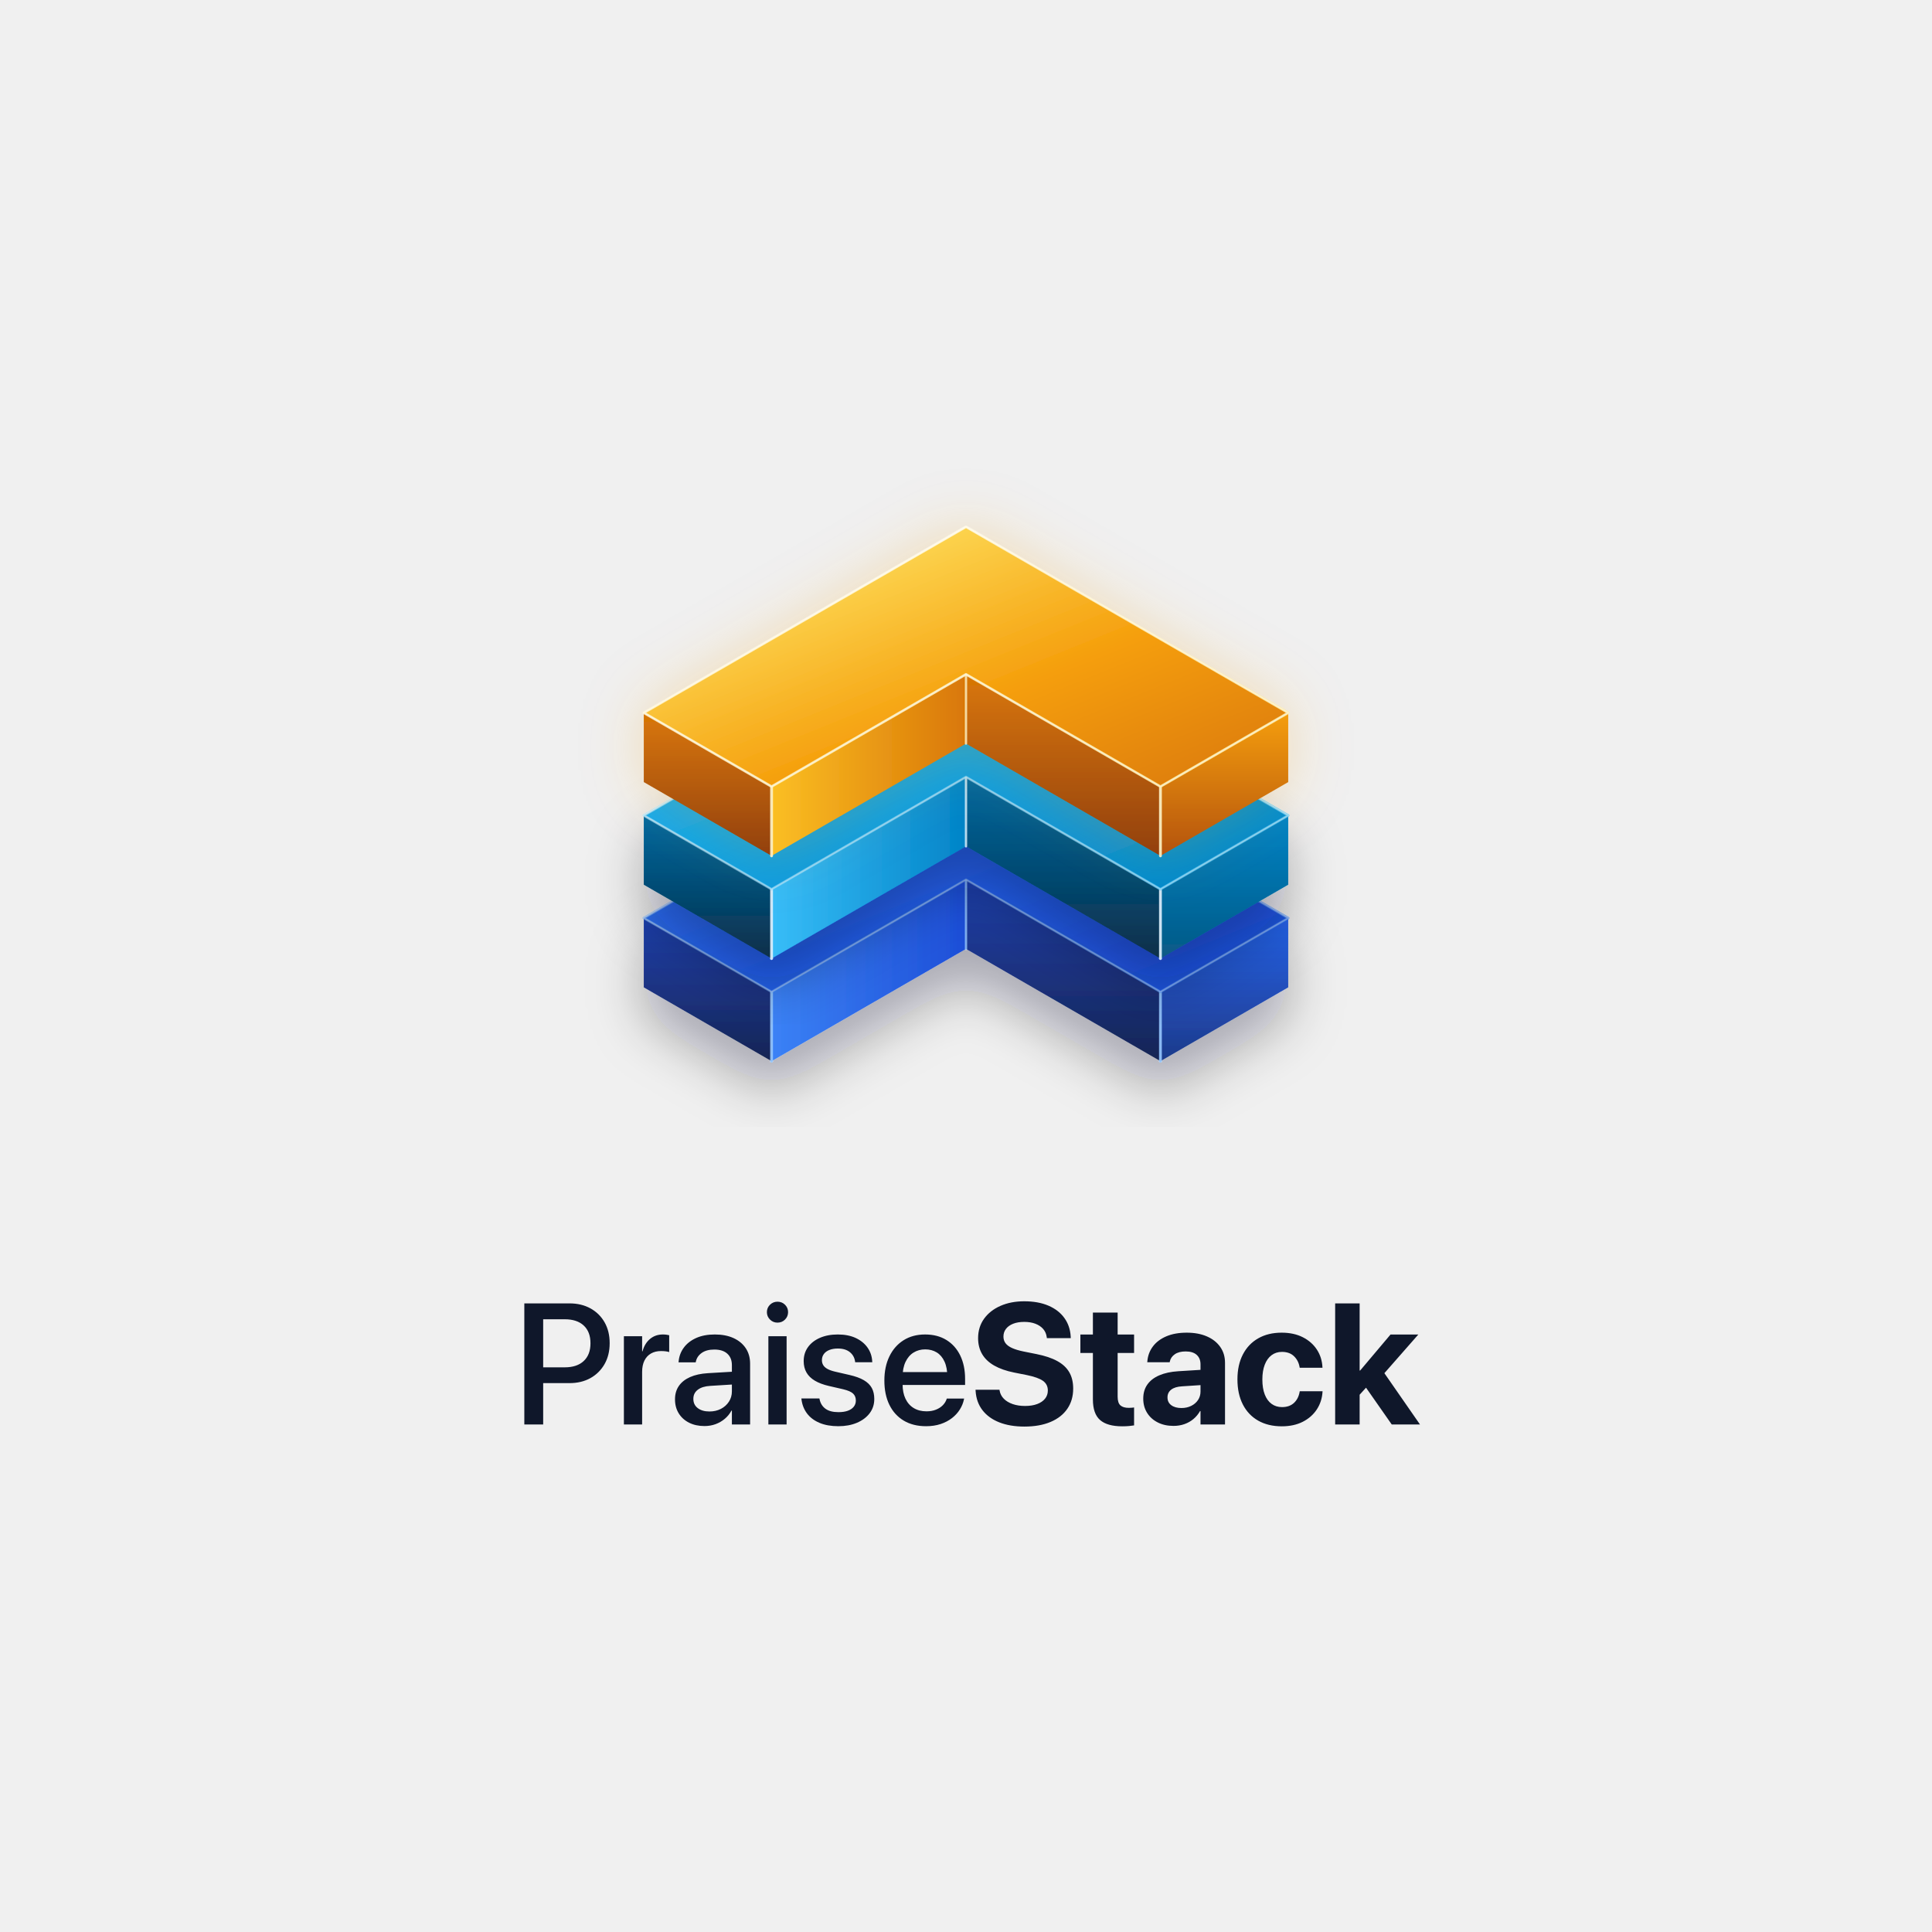
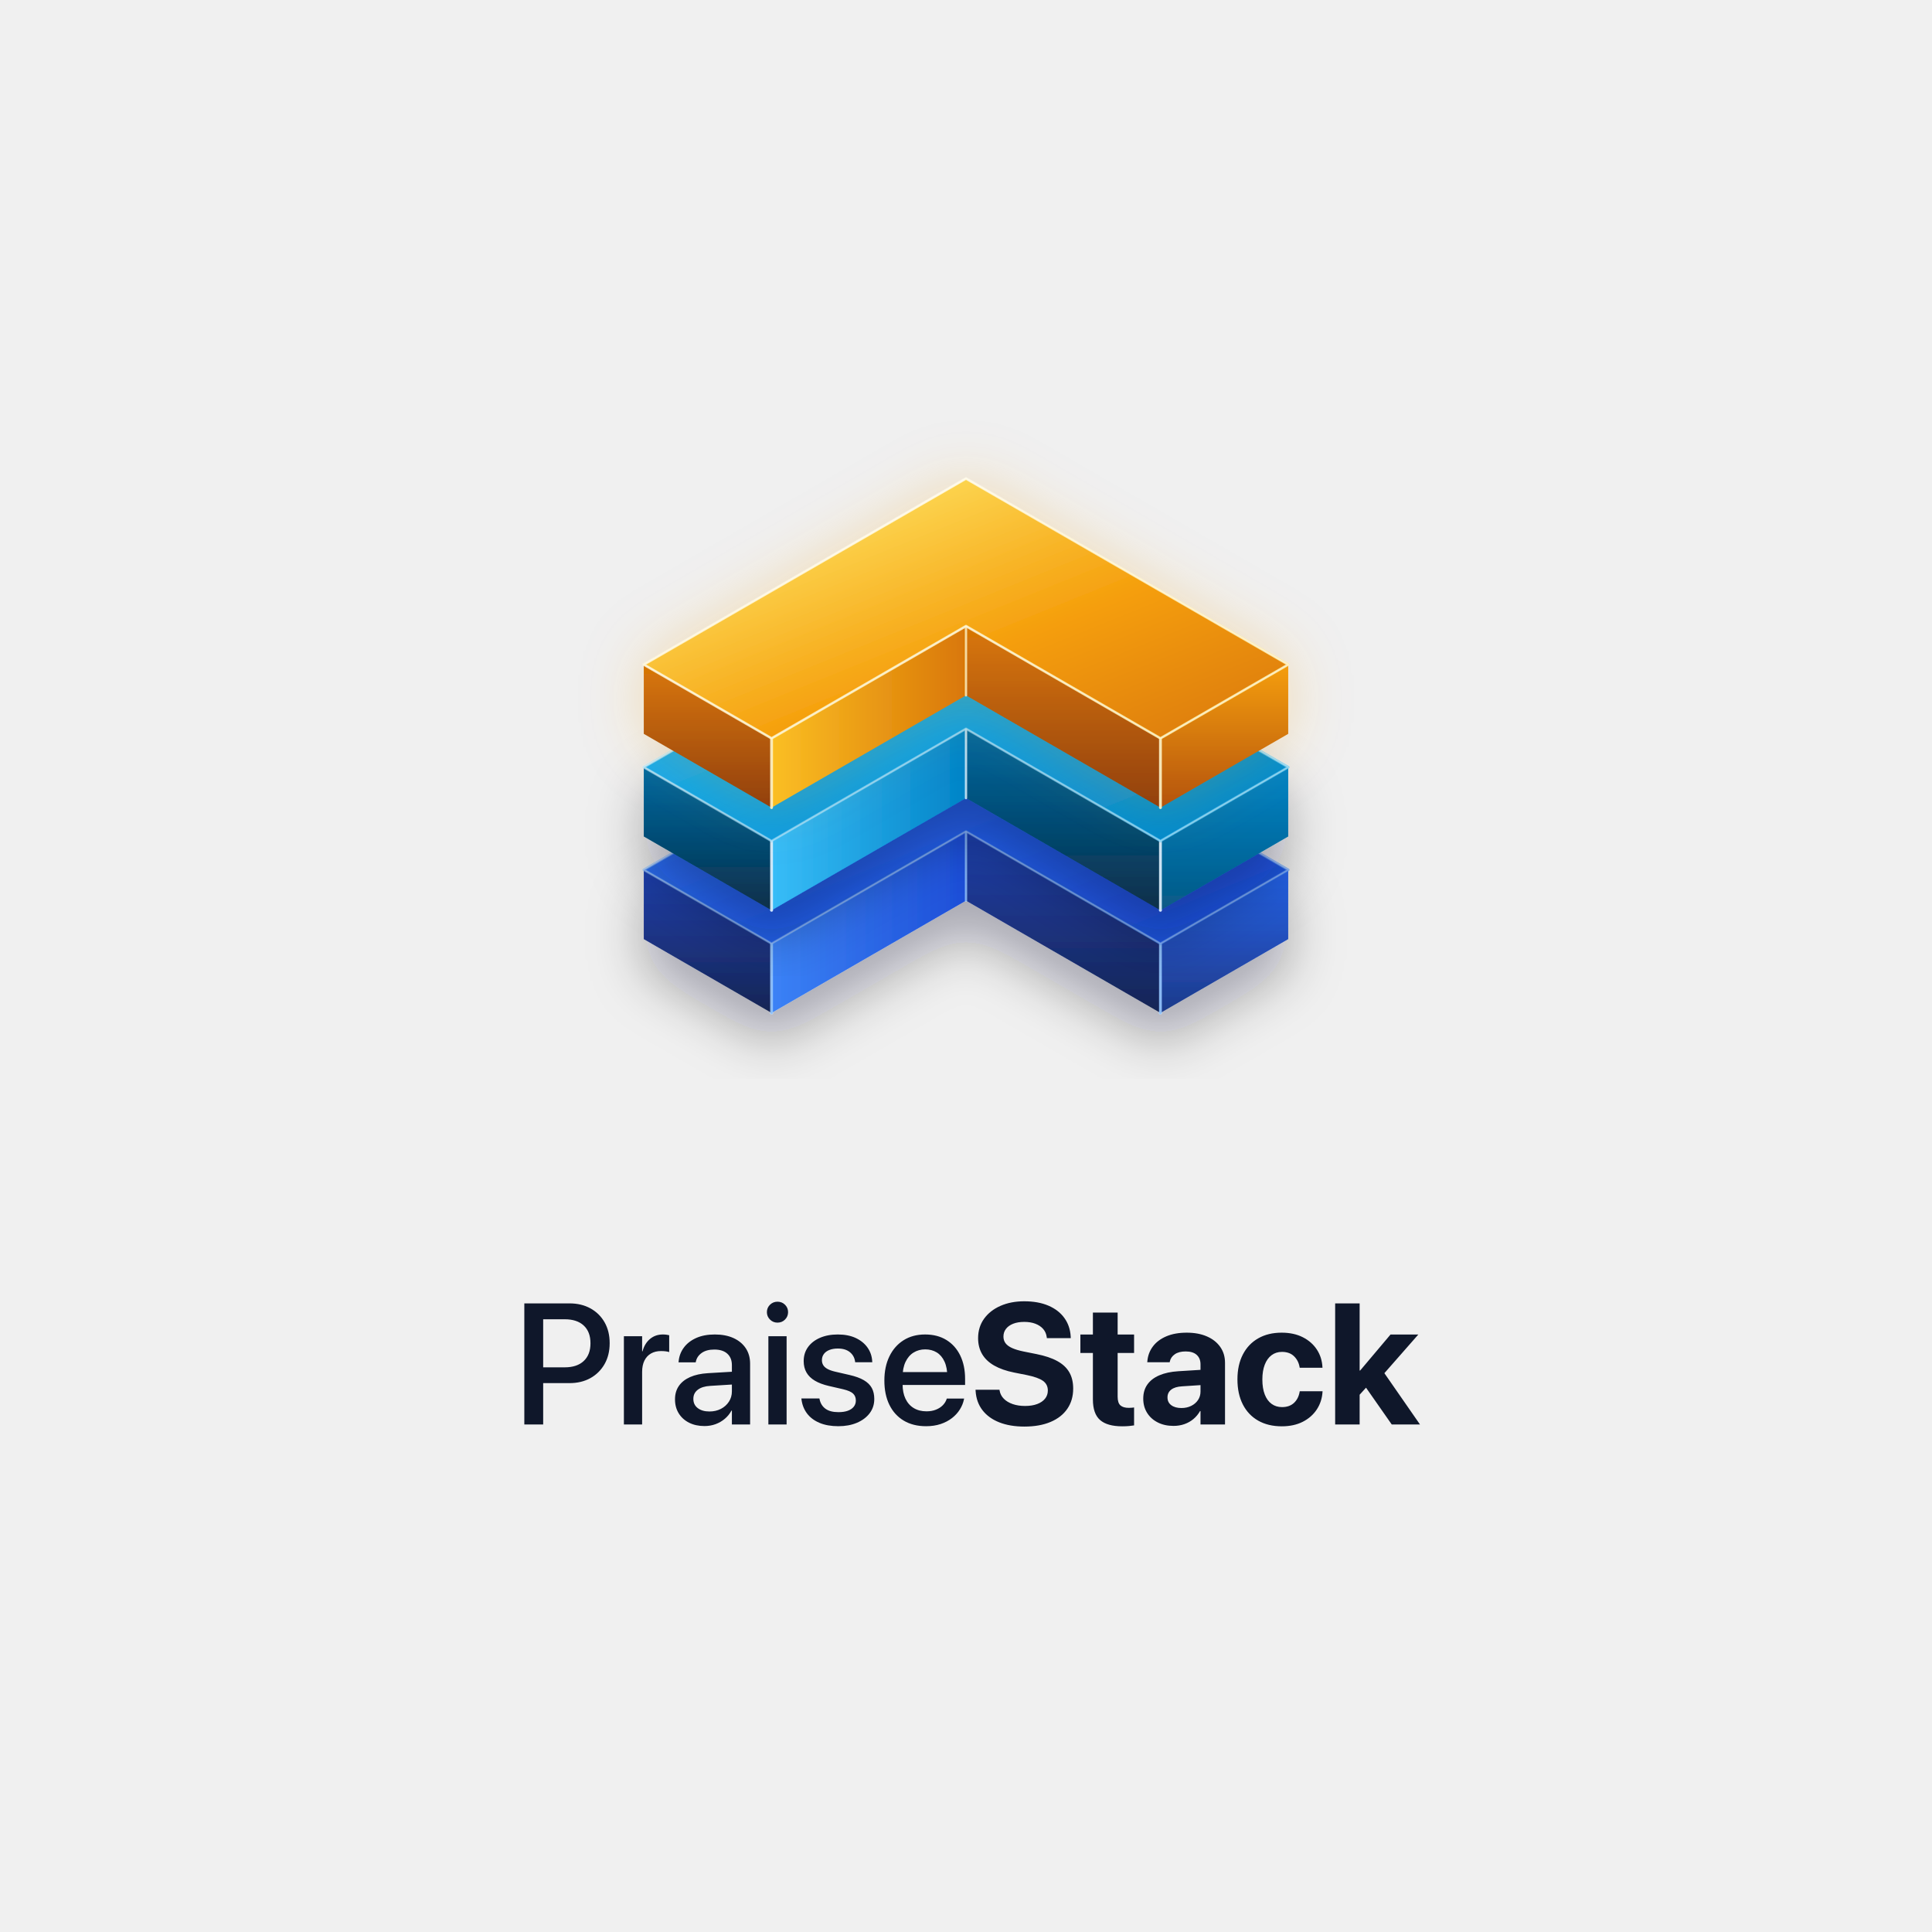
<svg xmlns="http://www.w3.org/2000/svg" viewBox="0 0 1024 1024" width="1024" height="1024">
  <defs>
    <filter id="softShadow" x="-20%" y="-20%" width="140%" height="140%">
      <feDropShadow dx="0" dy="16" stdDeviation="14" flood-color="#020617" flood-opacity="0.30" />
    </filter>
    <filter id="amberAura" x="-30%" y="-30%" width="160%" height="160%">
      <feDropShadow dx="0" dy="0" stdDeviation="16" flood-color="#F59E0B" flood-opacity="0.25" />
    </filter>
    <filter id="liveRedAura" x="-30%" y="-30%" width="160%" height="160%">
      <feDropShadow dx="0" dy="12" stdDeviation="16" flood-color="#DC2626" flood-opacity="0.35" />
    </filter>
    <linearGradient id="blueTop" x1="0%" y1="0%" x2="100%" y2="100%">
      <stop offset="0%" stop-color="#3B82F6" />
      <stop offset="50%" stop-color="#2563EB" />
      <stop offset="100%" stop-color="#1D4ED8" />
    </linearGradient>
    <linearGradient id="blueLeft" x1="0%" y1="0%" x2="0%" y2="100%">
      <stop offset="0%" stop-color="#1E40AF" />
      <stop offset="100%" stop-color="#172554" />
    </linearGradient>
    <linearGradient id="blueRight" x1="0%" y1="0%" x2="0%" y2="100%">
      <stop offset="0%" stop-color="#2563EB" />
      <stop offset="100%" stop-color="#1E3A8A" />
    </linearGradient>
    <linearGradient id="blueInner" x1="0%" y1="0%" x2="100%" y2="0%">
      <stop offset="0%" stop-color="#3B82F6" />
      <stop offset="100%" stop-color="#1D4ED8" />
    </linearGradient>
    <linearGradient id="blueRim" x1="0%" y1="0%" x2="100%" y2="100%">
      <stop offset="0%" stop-color="#93C5FD" stop-opacity="0.85" />
      <stop offset="50%" stop-color="#60A5FA" stop-opacity="0.45" />
      <stop offset="100%" stop-color="#3B82F6" stop-opacity="0.75" />
    </linearGradient>
    <linearGradient id="cyanTop" x1="0%" y1="0%" x2="100%" y2="100%">
      <stop offset="0%" stop-color="#38BDF8" />
      <stop offset="45%" stop-color="#0EA5E9" />
      <stop offset="100%" stop-color="#0284C7" />
    </linearGradient>
    <linearGradient id="cyanLeft" x1="0%" y1="0%" x2="0%" y2="100%">
      <stop offset="0%" stop-color="#0369A1" />
      <stop offset="100%" stop-color="#082F49" />
    </linearGradient>
    <linearGradient id="cyanRight" x1="0%" y1="0%" x2="0%" y2="100%">
      <stop offset="0%" stop-color="#0284C7" />
      <stop offset="100%" stop-color="#075985" />
    </linearGradient>
    <linearGradient id="cyanInner" x1="0%" y1="0%" x2="100%" y2="0%">
      <stop offset="0%" stop-color="#38BDF8" />
      <stop offset="100%" stop-color="#0284C7" />
    </linearGradient>
    <linearGradient id="cyanRim" x1="0%" y1="0%" x2="100%" y2="100%">
      <stop offset="0%" stop-color="#E0F2FE" stop-opacity="0.9" />
      <stop offset="50%" stop-color="#7DD3FC" stop-opacity="0.55" />
      <stop offset="100%" stop-color="#38BDF8" stop-opacity="0.8" />
    </linearGradient>
    <linearGradient id="amberTop" x1="0%" y1="0%" x2="100%" y2="100%">
      <stop offset="0%" stop-color="#FEF3C7" />
      <stop offset="25%" stop-color="#FCD34D" />
      <stop offset="60%" stop-color="#F59E0B" />
      <stop offset="100%" stop-color="#D97706" />
    </linearGradient>
    <linearGradient id="amberLeft" x1="0%" y1="0%" x2="0%" y2="100%">
      <stop offset="0%" stop-color="#D97706" />
      <stop offset="100%" stop-color="#92400E" />
    </linearGradient>
    <linearGradient id="amberRight" x1="0%" y1="0%" x2="0%" y2="100%">
      <stop offset="0%" stop-color="#F59E0B" />
      <stop offset="100%" stop-color="#B45309" />
    </linearGradient>
    <linearGradient id="amberInner" x1="0%" y1="0%" x2="100%" y2="0%">
      <stop offset="0%" stop-color="#FBBF24" />
      <stop offset="100%" stop-color="#D97706" />
    </linearGradient>
    <linearGradient id="amberRim" x1="0%" y1="0%" x2="100%" y2="100%">
      <stop offset="0%" stop-color="#FFFFFF" stop-opacity="0.95" />
      <stop offset="40%" stop-color="#FEF3C7" stop-opacity="0.8" />
      <stop offset="100%" stop-color="#FDE68A" stop-opacity="0.85" />
    </linearGradient>
    <linearGradient id="queueTop" x1="0%" y1="0%" x2="100%" y2="100%">
      <stop offset="0%" stop-color="#FECACA" />
      <stop offset="20%" stop-color="#F87171" />
      <stop offset="60%" stop-color="#EF4444" />
      <stop offset="100%" stop-color="#B91C1C" />
    </linearGradient>
    <linearGradient id="queueLeft" x1="0%" y1="0%" x2="0%" y2="100%">
      <stop offset="0%" stop-color="#DC2626" />
      <stop offset="100%" stop-color="#7F1D1D" />
    </linearGradient>
    <linearGradient id="queueRight" x1="0%" y1="0%" x2="0%" y2="100%">
      <stop offset="0%" stop-color="#EF4444" />
      <stop offset="100%" stop-color="#991B1B" />
    </linearGradient>
    <linearGradient id="queueRim" x1="0%" y1="0%" x2="100%" y2="100%">
      <stop offset="0%" stop-color="#FFFFFF" stop-opacity="0.95" />
      <stop offset="40%" stop-color="#FEE2E2" stop-opacity="0.85" />
      <stop offset="100%" stop-color="#FECACA" stop-opacity="0.90" />
    </linearGradient>
  </defs>
  <style>
    :root { color-scheme: light dark; }
    .wordmark { fill: #0F172A; }
    @media (prefers-color-scheme: dark) {
      .wordmark { fill: #F8FAFC; }
    }
  </style>
  <g filter="url(#softShadow)" stroke-linejoin="round">
-     <path d="M 615.06 525.7 L 512.0 466.2 L 512.0 502.92 L 615.06 562.42 Z" fill="url(#blueLeft)" />
-     <path d="M 512.0 466.2 L 408.94 525.7 L 408.94 562.42 L 512.0 502.92 Z" fill="url(#blueInner)" />
-     <path d="M 341.22 486.6 L 408.94 525.7 L 408.94 562.42 L 341.22 523.32 Z" fill="url(#blueLeft)" />
-     <path d="M 682.78 486.6 L 615.06 525.7 L 615.06 562.42 L 682.78 523.32 Z" fill="url(#blueRight)" />
-     <line x1="408.94" y1="525.7" x2="408.94" y2="562.42" stroke="#93C5FD" stroke-width="1.496" stroke-linecap="round" opacity="0.90" />
-     <line x1="615.06" y1="525.7" x2="615.06" y2="562.42" stroke="#93C5FD" stroke-width="1.496" stroke-linecap="round" opacity="0.90" />
-     <line x1="512.0" y1="466.2" x2="512.0" y2="502.92" stroke="#93C5FD" stroke-width="1.224" stroke-linecap="round" opacity="0.80" />
-     <path d="M 512.0 388.0 L 682.78 486.6 L 615.06 525.7 L 512.0 466.2 L 408.94 525.7 L 341.22 486.6 Z" fill="url(#blueTop)" stroke="url(#blueRim)" stroke-width="1.36" />
-     <path d="M 512.0 388.0 L 682.78 486.6 L 615.06 525.7 L 512.0 466.2 L 408.94 525.7 L 341.22 486.6 Z" fill="none" stroke="#FFFFFF" stroke-width="0.816" opacity="0.3" />
+     <path d="M 615.06 500.14 L 512.0 440.64 L 512.0 477.36 L 615.06 536.86 Z" fill="url(#blueLeft)" />
+     <path d="M 512.0 440.64 L 408.94 500.14 L 408.94 536.86 L 512.0 477.36 Z" fill="url(#blueInner)" />
+     <path d="M 341.22 461.04 L 408.94 500.14 L 408.94 536.86 L 341.22 497.76 Z" fill="url(#blueLeft)" />
+     <path d="M 682.78 461.04 L 615.06 500.14 L 615.06 536.86 L 682.78 497.76 Z" fill="url(#blueRight)" />
+     <line x1="408.94" y1="500.14" x2="408.94" y2="536.86" stroke="#93C5FD" stroke-width="1.496" stroke-linecap="round" opacity="0.90" />
+     <line x1="615.06" y1="500.14" x2="615.06" y2="536.86" stroke="#93C5FD" stroke-width="1.496" stroke-linecap="round" opacity="0.90" />
+     <line x1="512.0" y1="440.64" x2="512.0" y2="477.36" stroke="#93C5FD" stroke-width="1.224" stroke-linecap="round" opacity="0.80" />
+     <path d="M 512.0 362.44 L 682.78 461.04 L 615.06 500.14 L 512.0 440.64 L 408.94 500.14 L 341.22 461.04 Z" fill="url(#blueTop)" stroke="url(#blueRim)" stroke-width="1.36" />
+     <path d="M 512.0 362.44 L 682.78 461.04 L 615.06 500.14 L 512.0 440.64 L 408.94 500.14 L 341.22 461.04 Z" fill="none" stroke="#FFFFFF" stroke-width="0.816" opacity="0.3" />
  </g>
  <g filter="url(#softShadow)" stroke-linejoin="round">
-     <path d="M 615.06 471.3 L 512.0 411.8 L 512.0 448.52 L 615.06 508.02 Z" fill="url(#cyanLeft)" />
-     <path d="M 512.0 411.8 L 408.94 471.3 L 408.94 508.02 L 512.0 448.52 Z" fill="url(#cyanInner)" />
-     <path d="M 341.22 432.2 L 408.94 471.3 L 408.94 508.02 L 341.22 468.92 Z" fill="url(#cyanLeft)" />
-     <path d="M 682.78 432.2 L 615.06 471.3 L 615.06 508.02 L 682.78 468.92 Z" fill="url(#cyanRight)" />
-     <line x1="408.94" y1="471.3" x2="408.94" y2="508.02" stroke="#E0F2FE" stroke-width="1.496" stroke-linecap="round" opacity="0.90" />
-     <line x1="615.06" y1="471.3" x2="615.06" y2="508.02" stroke="#E0F2FE" stroke-width="1.496" stroke-linecap="round" opacity="0.90" />
-     <line x1="512.0" y1="411.8" x2="512.0" y2="448.52" stroke="#E0F2FE" stroke-width="1.224" stroke-linecap="round" opacity="0.80" />
-     <path d="M 512.0 333.6 L 682.78 432.2 L 615.06 471.3 L 512.0 411.8 L 408.94 471.3 L 341.22 432.2 Z" fill="url(#cyanTop)" stroke="url(#cyanRim)" stroke-width="1.36" />
-     <path d="M 512.0 333.6 L 682.78 432.2 L 615.06 471.3 L 512.0 411.8 L 408.94 471.3 L 341.22 432.2 Z" fill="none" stroke="#FFFFFF" stroke-width="0.816" opacity="0.38" />
+     <path d="M 615.06 445.74 L 512.0 386.24 L 512.0 422.96 L 615.06 482.46 Z" fill="url(#cyanLeft)" />
+     <path d="M 512.0 386.24 L 408.94 445.74 L 408.94 482.46 L 512.0 422.96 Z" fill="url(#cyanInner)" />
+     <path d="M 341.22 406.64 L 408.94 445.74 L 408.94 482.46 L 341.22 443.36 Z" fill="url(#cyanLeft)" />
+     <path d="M 682.78 406.64 L 615.06 445.74 L 615.06 482.46 L 682.78 443.36 Z" fill="url(#cyanRight)" />
+     <line x1="408.94" y1="445.74" x2="408.94" y2="482.46" stroke="#E0F2FE" stroke-width="1.496" stroke-linecap="round" opacity="0.90" />
+     <line x1="615.06" y1="445.74" x2="615.06" y2="482.46" stroke="#E0F2FE" stroke-width="1.496" stroke-linecap="round" opacity="0.90" />
+     <line x1="512.0" y1="386.24" x2="512.0" y2="422.96" stroke="#E0F2FE" stroke-width="1.224" stroke-linecap="round" opacity="0.80" />
+     <path d="M 512.0 308.04 L 682.78 406.64 L 615.06 445.74 L 512.0 386.24 L 408.94 445.74 L 341.22 406.64 Z" fill="url(#cyanTop)" stroke="url(#cyanRim)" stroke-width="1.36" />
+     <path d="M 512.0 308.04 L 682.78 406.64 L 615.06 445.74 L 512.0 386.24 L 408.94 445.74 L 341.22 406.64 Z" fill="none" stroke="#FFFFFF" stroke-width="0.816" opacity="0.38" />
  </g>
  <g filter="url(#amberAura)" stroke-linejoin="round">
-     <path d="M 615.06 416.9 L 512.0 357.4 L 512.0 394.12 L 615.06 453.62 Z" fill="url(#amberLeft)" />
-     <path d="M 512.0 357.4 L 408.94 416.9 L 408.94 453.62 L 512.0 394.12 Z" fill="url(#amberInner)" />
-     <path d="M 341.22 377.8 L 408.94 416.9 L 408.94 453.62 L 341.22 414.52 Z" fill="url(#amberLeft)" />
-     <path d="M 682.78 377.8 L 615.06 416.9 L 615.06 453.62 L 682.78 414.52 Z" fill="url(#amberRight)" />
-     <line x1="408.94" y1="416.9" x2="408.94" y2="453.62" stroke="#FEF3C7" stroke-width="1.496" stroke-linecap="round" opacity="0.90" />
-     <line x1="615.06" y1="416.9" x2="615.06" y2="453.62" stroke="#FEF3C7" stroke-width="1.496" stroke-linecap="round" opacity="0.90" />
-     <line x1="512.0" y1="357.4" x2="512.0" y2="394.12" stroke="#FEF3C7" stroke-width="1.224" stroke-linecap="round" opacity="0.80" />
-     <path d="M 512.0 279.2 L 682.78 377.8 L 615.06 416.9 L 512.0 357.4 L 408.94 416.9 L 341.22 377.8 Z" fill="url(#amberTop)" stroke="url(#amberRim)" stroke-width="1.36" />
-     <path d="M 512.0 279.2 L 682.78 377.8 L 615.06 416.9 L 512.0 357.4 L 408.94 416.9 L 341.22 377.8 Z" fill="none" stroke="#FFFFFF" stroke-width="0.816" opacity="0.5" />
+     <path d="M 615.06 391.34 L 512.0 331.84 L 512.0 368.56 L 615.06 428.06 Z" fill="url(#amberLeft)" />
+     <path d="M 512.0 331.84 L 408.94 391.34 L 408.94 428.06 L 512.0 368.56 Z" fill="url(#amberInner)" />
+     <path d="M 341.22 352.24 L 408.94 391.34 L 408.94 428.06 L 341.22 388.96 Z" fill="url(#amberLeft)" />
+     <path d="M 682.78 352.24 L 615.06 391.34 L 615.06 428.06 L 682.78 388.96 Z" fill="url(#amberRight)" />
+     <line x1="408.94" y1="391.34" x2="408.94" y2="428.06" stroke="#FEF3C7" stroke-width="1.496" stroke-linecap="round" opacity="0.90" />
+     <line x1="615.06" y1="391.34" x2="615.06" y2="428.06" stroke="#FEF3C7" stroke-width="1.496" stroke-linecap="round" opacity="0.90" />
+     <line x1="512.0" y1="331.84" x2="512.0" y2="368.56" stroke="#FEF3C7" stroke-width="1.224" stroke-linecap="round" opacity="0.80" />
+     <path d="M 512.0 253.64 L 682.78 352.24 L 615.06 391.34 L 512.0 331.84 L 408.94 391.34 L 341.22 352.24 Z" fill="url(#amberTop)" stroke="url(#amberRim)" stroke-width="1.36" />
+     <path d="M 512.0 253.64 L 682.78 352.24 L 615.06 391.34 L 512.0 331.84 L 408.94 391.34 L 341.22 352.24 Z" fill="none" stroke="#FFFFFF" stroke-width="0.816" opacity="0.5" />
  </g>
  <g transform="translate(272.00, 755.00) scale(0.91085)" class="wordmark">
    <path d="M 11.97 -24.06 L 11.97 -33.25 L 30.01 -33.25 Q 37.13 -33.25 41.05 -36.93 Q 44.97 -40.61 44.97 -47.19 L 44.97 -47.29 Q 44.97 -53.92 41.05 -57.57 Q 37.13 -61.22 30.01 -61.22 L 11.97 -61.22 L 11.97 -70.46 L 32.75 -70.46 Q 39.68 -70.46 44.94 -67.56 Q 50.19 -64.67 53.17 -59.47 Q 56.14 -54.26 56.14 -47.37 L 56.14 -47.27 Q 56.14 -40.37 53.17 -35.14 Q 50.19 -29.91 44.94 -26.98 Q 39.68 -24.06 32.75 -24.06 Z M 6.48 0.0 L 6.48 -70.46 L 17.45 -70.46 L 17.45 0.0 Z M 64.42 0.0 L 64.42 -51.35 L 75.03 -51.35 L 75.03 -42.56 L 75.26 -42.56 Q 76.48 -47.12 79.59 -49.74 Q 82.71 -52.37 87.1 -52.37 Q 88.25 -52.37 89.21 -52.23 Q 90.17 -52.1 90.78 -51.94 L 90.78 -42.12 Q 90.15 -42.37 88.86 -42.55 Q 87.57 -42.72 86.01 -42.72 Q 82.64 -42.72 80.17 -41.29 Q 77.69 -39.86 76.36 -37.15 Q 75.03 -34.44 75.03 -30.6 L 75.03 0.0 Z M 111.32 0.92 Q 106.22 0.92 102.35 -1.03 Q 98.48 -2.98 96.32 -6.48 Q 94.16 -9.99 94.16 -14.59 L 94.16 -14.68 Q 94.16 -19.18 96.42 -22.44 Q 98.67 -25.69 102.95 -27.59 Q 107.23 -29.48 113.3 -29.85 L 132.68 -31.0 L 132.68 -23.57 L 114.7 -22.46 Q 109.97 -22.18 107.41 -20.2 Q 104.84 -18.22 104.84 -14.95 L 104.84 -14.86 Q 104.84 -11.48 107.4 -9.52 Q 109.96 -7.56 114.21 -7.56 Q 117.92 -7.56 120.87 -9.08 Q 123.81 -10.61 125.53 -13.26 Q 127.26 -15.91 127.26 -19.22 L 127.26 -34.54 Q 127.26 -38.76 124.61 -41.18 Q 121.95 -43.6 117.04 -43.6 Q 112.49 -43.6 109.73 -41.65 Q 106.96 -39.7 106.3 -36.61 L 106.2 -36.16 L 96.23 -36.16 L 96.28 -36.71 Q 96.68 -41.16 99.27 -44.69 Q 101.86 -48.23 106.44 -50.3 Q 111.02 -52.37 117.33 -52.37 Q 123.61 -52.37 128.21 -50.27 Q 132.81 -48.17 135.34 -44.36 Q 137.86 -40.54 137.86 -35.39 L 137.86 0.0 L 127.26 0.0 L 127.26 -8.08 L 127.02 -8.08 Q 125.55 -5.34 123.16 -3.32 Q 120.77 -1.29 117.75 -0.18 Q 114.74 0.92 111.32 0.92 Z M 148.49 0.0 L 148.49 -51.35 L 159.1 -51.35 L 159.1 0.0 Z M 153.8 -59.26 Q 151.23 -59.26 149.43 -61.05 Q 147.63 -62.85 147.63 -65.35 Q 147.63 -67.9 149.43 -69.67 Q 151.23 -71.44 153.8 -71.44 Q 156.4 -71.44 158.18 -69.67 Q 159.96 -67.9 159.96 -65.35 Q 159.96 -62.85 158.18 -61.05 Q 156.4 -59.26 153.8 -59.26 Z M 189.23 1.01 Q 182.81 1.01 178.19 -0.96 Q 173.58 -2.93 170.94 -6.46 Q 168.31 -10.0 167.75 -14.69 L 167.7 -15.13 L 178.19 -15.13 L 178.29 -14.66 Q 179.03 -11.12 181.73 -9.14 Q 184.43 -7.17 189.27 -7.17 Q 192.46 -7.17 194.71 -7.98 Q 196.96 -8.8 198.17 -10.32 Q 199.39 -11.83 199.39 -13.91 L 199.39 -13.95 Q 199.39 -16.46 197.78 -17.98 Q 196.17 -19.5 192.02 -20.49 L 183.65 -22.42 Q 178.76 -23.55 175.52 -25.49 Q 172.28 -27.42 170.66 -30.25 Q 169.04 -33.09 169.04 -36.84 L 169.04 -36.89 Q 169.04 -41.51 171.53 -44.99 Q 174.02 -48.47 178.51 -50.42 Q 183.0 -52.37 188.9 -52.37 Q 194.97 -52.37 199.37 -50.3 Q 203.76 -48.22 206.22 -44.7 Q 208.67 -41.18 208.91 -36.8 L 208.95 -36.22 L 199.0 -36.22 L 198.95 -36.58 Q 198.51 -39.96 195.93 -42.07 Q 193.35 -44.19 188.9 -44.19 Q 186.05 -44.19 183.97 -43.35 Q 181.88 -42.51 180.77 -40.99 Q 179.65 -39.46 179.65 -37.41 L 179.65 -37.36 Q 179.65 -35.8 180.41 -34.53 Q 181.16 -33.27 182.85 -32.33 Q 184.54 -31.39 187.26 -30.75 L 195.63 -28.82 Q 200.88 -27.63 204.06 -25.76 Q 207.23 -23.89 208.68 -21.22 Q 210.12 -18.56 210.12 -14.85 L 210.12 -14.8 Q 210.12 -10.11 207.43 -6.54 Q 204.73 -2.98 200.01 -0.98 Q 195.29 1.01 189.23 1.01 Z M 240.25 1.01 Q 232.7 1.01 227.26 -2.24 Q 221.82 -5.49 218.9 -11.45 Q 215.99 -17.42 215.99 -25.52 L 215.99 -25.57 Q 215.99 -33.6 218.92 -39.63 Q 221.85 -45.67 227.17 -49.02 Q 232.49 -52.37 239.69 -52.37 Q 246.89 -52.37 252.11 -49.15 Q 257.33 -45.93 260.15 -40.11 Q 262.96 -34.29 262.96 -26.57 L 262.96 -22.98 L 221.25 -22.98 L 221.25 -30.48 L 257.83 -30.48 L 252.63 -23.5 L 252.63 -27.59 Q 252.63 -33.01 250.98 -36.59 Q 249.34 -40.17 246.44 -41.94 Q 243.53 -43.7 239.75 -43.7 Q 235.97 -43.7 232.99 -41.86 Q 230.0 -40.01 228.3 -36.41 Q 226.59 -32.81 226.59 -27.59 L 226.59 -23.49 Q 226.59 -18.5 228.28 -14.96 Q 229.97 -11.42 233.09 -9.54 Q 236.21 -7.65 240.48 -7.65 Q 243.59 -7.65 245.99 -8.61 Q 248.38 -9.56 249.96 -11.16 Q 251.54 -12.76 252.19 -14.7 L 252.31 -15.09 L 262.4 -15.09 L 262.29 -14.57 Q 261.67 -11.54 259.92 -8.74 Q 258.17 -5.93 255.34 -3.72 Q 252.51 -1.52 248.72 -0.25 Q 244.93 1.01 240.25 1.01 Z" />
    <path transform="translate(265.87, 0)" d="M 31.59 1.22 Q 23.22 1.22 16.99 -1.23 Q 10.77 -3.69 7.2 -8.31 Q 3.64 -12.94 3.22 -19.41 L 3.17 -20.21 L 17.09 -20.21 L 17.19 -19.65 Q 17.68 -16.94 19.65 -14.95 Q 21.63 -12.96 24.79 -11.87 Q 27.95 -10.77 31.96 -10.77 Q 36.06 -10.77 39.03 -11.88 Q 41.99 -12.99 43.62 -15.01 Q 45.24 -17.04 45.24 -19.73 L 45.24 -19.78 Q 45.24 -23.34 42.43 -25.37 Q 39.62 -27.39 33.06 -28.74 L 25.61 -30.22 Q 18.68 -31.62 14.01 -34.29 Q 9.35 -36.96 7.01 -40.95 Q 4.66 -44.95 4.66 -50.24 L 4.66 -50.29 Q 4.69 -56.74 8.14 -61.54 Q 11.6 -66.33 17.66 -69.01 Q 23.73 -71.68 31.52 -71.68 Q 39.67 -71.68 45.61 -69.13 Q 51.54 -66.58 54.87 -61.95 Q 58.2 -57.32 58.54 -51.15 L 58.59 -50.24 L 44.68 -50.24 L 44.6 -50.83 Q 44.24 -53.61 42.52 -55.58 Q 40.8 -57.54 37.99 -58.62 Q 35.18 -59.69 31.52 -59.69 Q 27.76 -59.69 25.04 -58.61 Q 22.31 -57.52 20.86 -55.6 Q 19.41 -53.69 19.41 -51.17 L 19.41 -51.12 Q 19.41 -48.9 20.65 -47.25 Q 21.9 -45.61 24.5 -44.45 Q 27.1 -43.29 31.15 -42.46 L 38.6 -40.97 Q 46.0 -39.5 50.72 -36.91 Q 55.44 -34.33 57.71 -30.4 Q 59.99 -26.46 59.99 -20.92 L 59.99 -20.87 Q 59.99 -14.11 56.59 -9.14 Q 53.2 -4.17 46.84 -1.48 Q 40.48 1.22 31.59 1.22 Z M 88.55 1.07 Q 79.83 1.07 75.65 -2.58 Q 71.46 -6.23 71.46 -14.62 L 71.46 -41.6 L 64.18 -41.6 L 64.18 -52.34 L 71.46 -52.34 L 71.46 -65.11 L 85.86 -65.11 L 85.86 -52.34 L 95.43 -52.34 L 95.43 -41.6 L 85.86 -41.6 L 85.86 -16.19 Q 85.86 -12.52 87.49 -11.1 Q 89.11 -9.67 92.36 -9.67 Q 93.31 -9.67 94.04 -9.74 Q 94.78 -9.81 95.43 -9.89 L 95.43 0.54 Q 94.24 0.73 92.5 0.9 Q 90.77 1.07 88.55 1.07 Z M 118.36 0.83 Q 113.13 0.83 109.17 -1.2 Q 105.2 -3.22 102.98 -6.8 Q 100.76 -10.38 100.76 -14.99 L 100.76 -15.06 Q 100.76 -19.85 103.15 -23.24 Q 105.54 -26.64 110.1 -28.6 Q 114.65 -30.57 121.14 -30.98 L 141.55 -32.25 L 141.55 -23.39 L 123.29 -22.19 Q 119.17 -21.95 117.02 -20.26 Q 114.87 -18.58 114.87 -15.8 L 114.87 -15.72 Q 114.87 -12.84 117.08 -11.21 Q 119.29 -9.57 122.97 -9.57 Q 126.17 -9.57 128.67 -10.82 Q 131.18 -12.06 132.63 -14.23 Q 134.08 -16.41 134.08 -19.12 L 134.08 -34.99 Q 134.08 -38.48 131.87 -40.49 Q 129.66 -42.5 125.46 -42.5 Q 121.48 -42.5 119.13 -40.86 Q 116.77 -39.21 116.24 -36.67 L 116.14 -36.21 L 103.1 -36.21 L 103.15 -36.79 Q 103.56 -41.65 106.37 -45.4 Q 109.18 -49.15 114.17 -51.28 Q 119.17 -53.42 126.07 -53.42 Q 132.84 -53.42 137.83 -51.23 Q 142.82 -49.05 145.58 -45.1 Q 148.34 -41.16 148.34 -35.89 L 148.34 0.0 L 134.08 0.0 L 134.08 -7.79 L 133.79 -7.79 Q 132.3 -5.13 129.99 -3.19 Q 127.69 -1.25 124.74 -0.21 Q 121.8 0.83 118.36 0.83 Z M 181.4 1.07 Q 173.44 1.07 167.64 -2.23 Q 161.84 -5.54 158.7 -11.67 Q 155.57 -17.8 155.57 -26.22 L 155.57 -26.27 Q 155.57 -34.64 158.73 -40.73 Q 161.89 -46.83 167.66 -50.12 Q 173.44 -53.42 181.27 -53.42 Q 188.38 -53.42 193.62 -50.76 Q 198.85 -48.1 201.81 -43.55 Q 204.76 -39.01 205.03 -33.35 L 205.05 -33.01 L 191.8 -33.01 L 191.72 -33.45 Q 191.09 -37.18 188.49 -39.71 Q 185.89 -42.24 181.47 -42.24 Q 177.98 -42.24 175.42 -40.31 Q 172.85 -38.38 171.46 -34.79 Q 170.07 -31.2 170.07 -26.2 L 170.07 -26.15 Q 170.07 -21.04 171.46 -17.46 Q 172.85 -13.87 175.43 -11.99 Q 178.0 -10.11 181.52 -10.11 Q 185.82 -10.11 188.43 -12.51 Q 191.04 -14.92 191.75 -18.9 L 191.82 -19.34 L 205.1 -19.34 L 205.08 -19.02 Q 204.74 -13.31 201.76 -8.76 Q 198.78 -4.22 193.59 -1.57 Q 188.4 1.07 181.4 1.07 Z M 212.43 0.0 L 212.43 -70.46 L 226.68 -70.46 L 226.68 0.0 Z M 245.36 0.0 L 229.2 -23.12 L 238.21 -33.98 L 261.79 0.0 Z M 224.95 -15.41 L 224.95 -31.4 L 226.98 -31.4 L 244.65 -52.34 L 260.82 -52.34 L 236.67 -24.83 L 233.5 -24.83 Z" />
  </g>
</svg>
